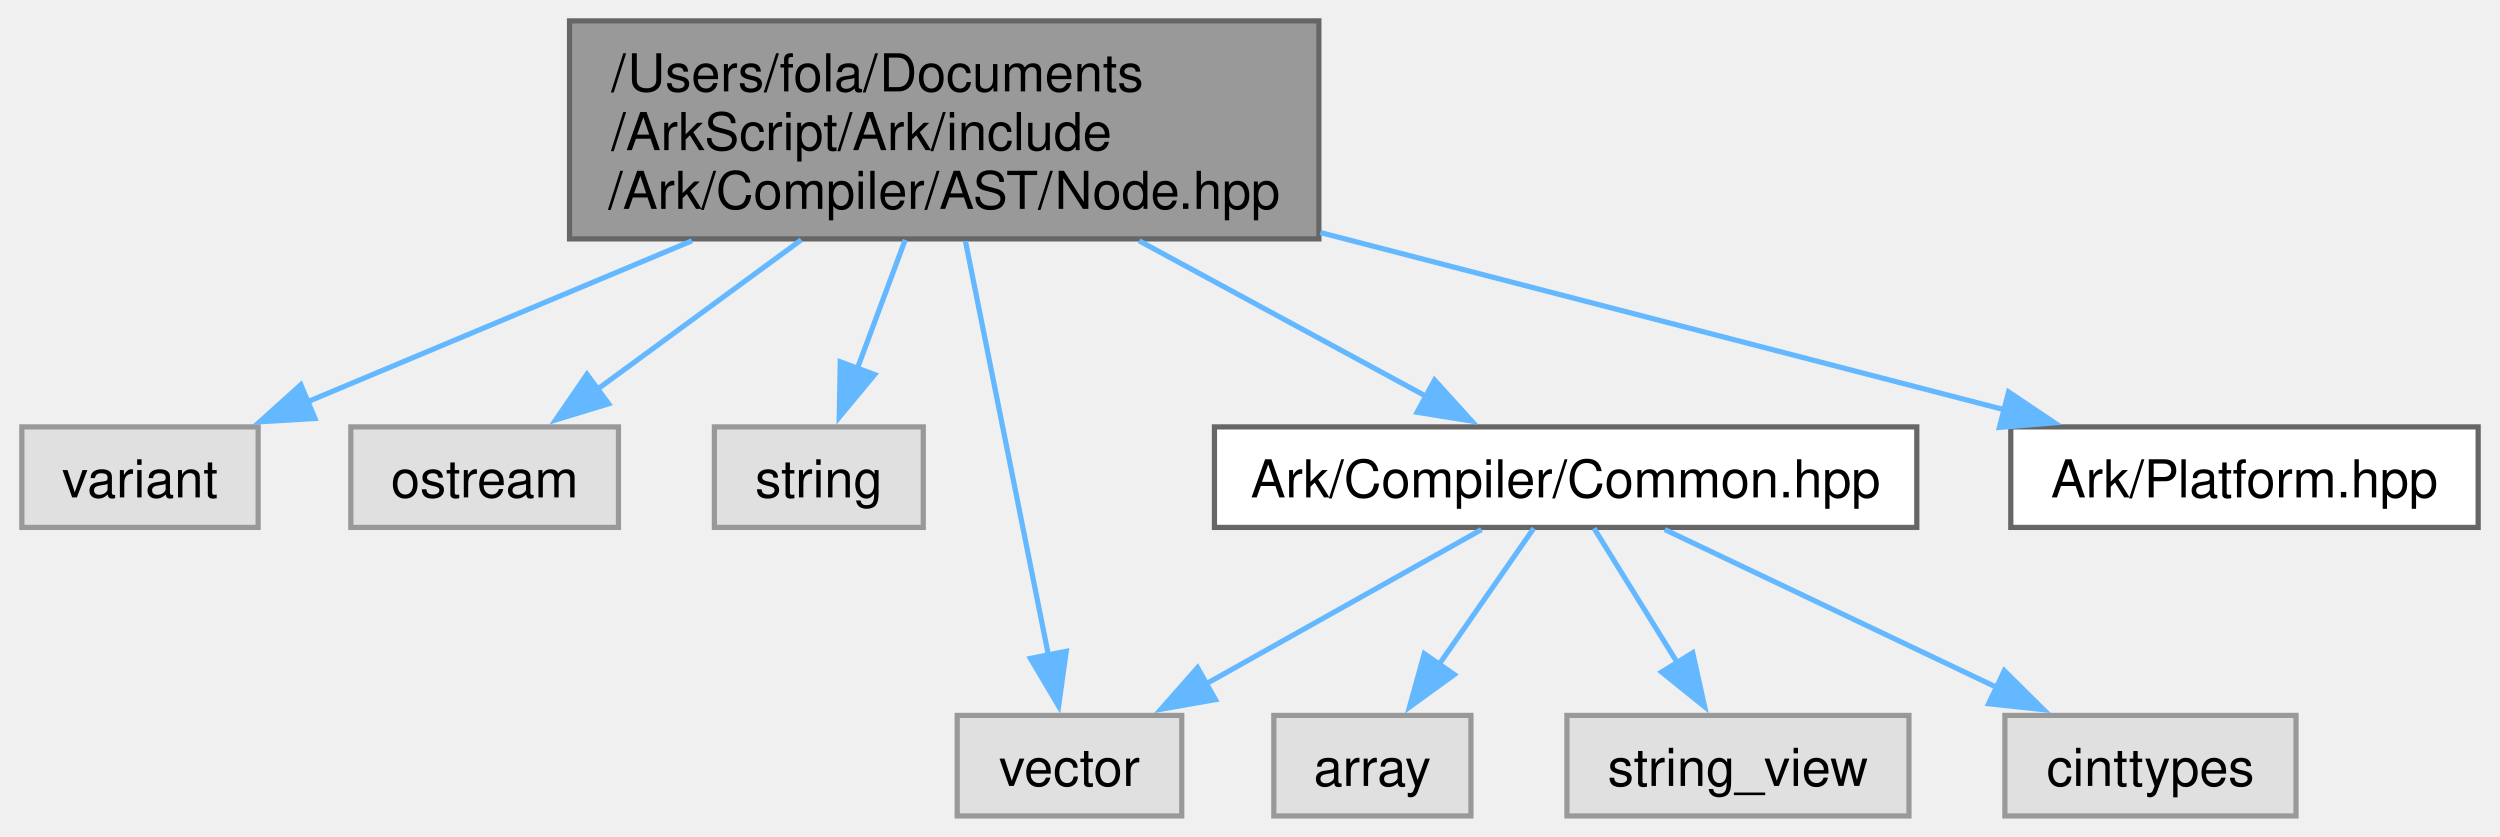
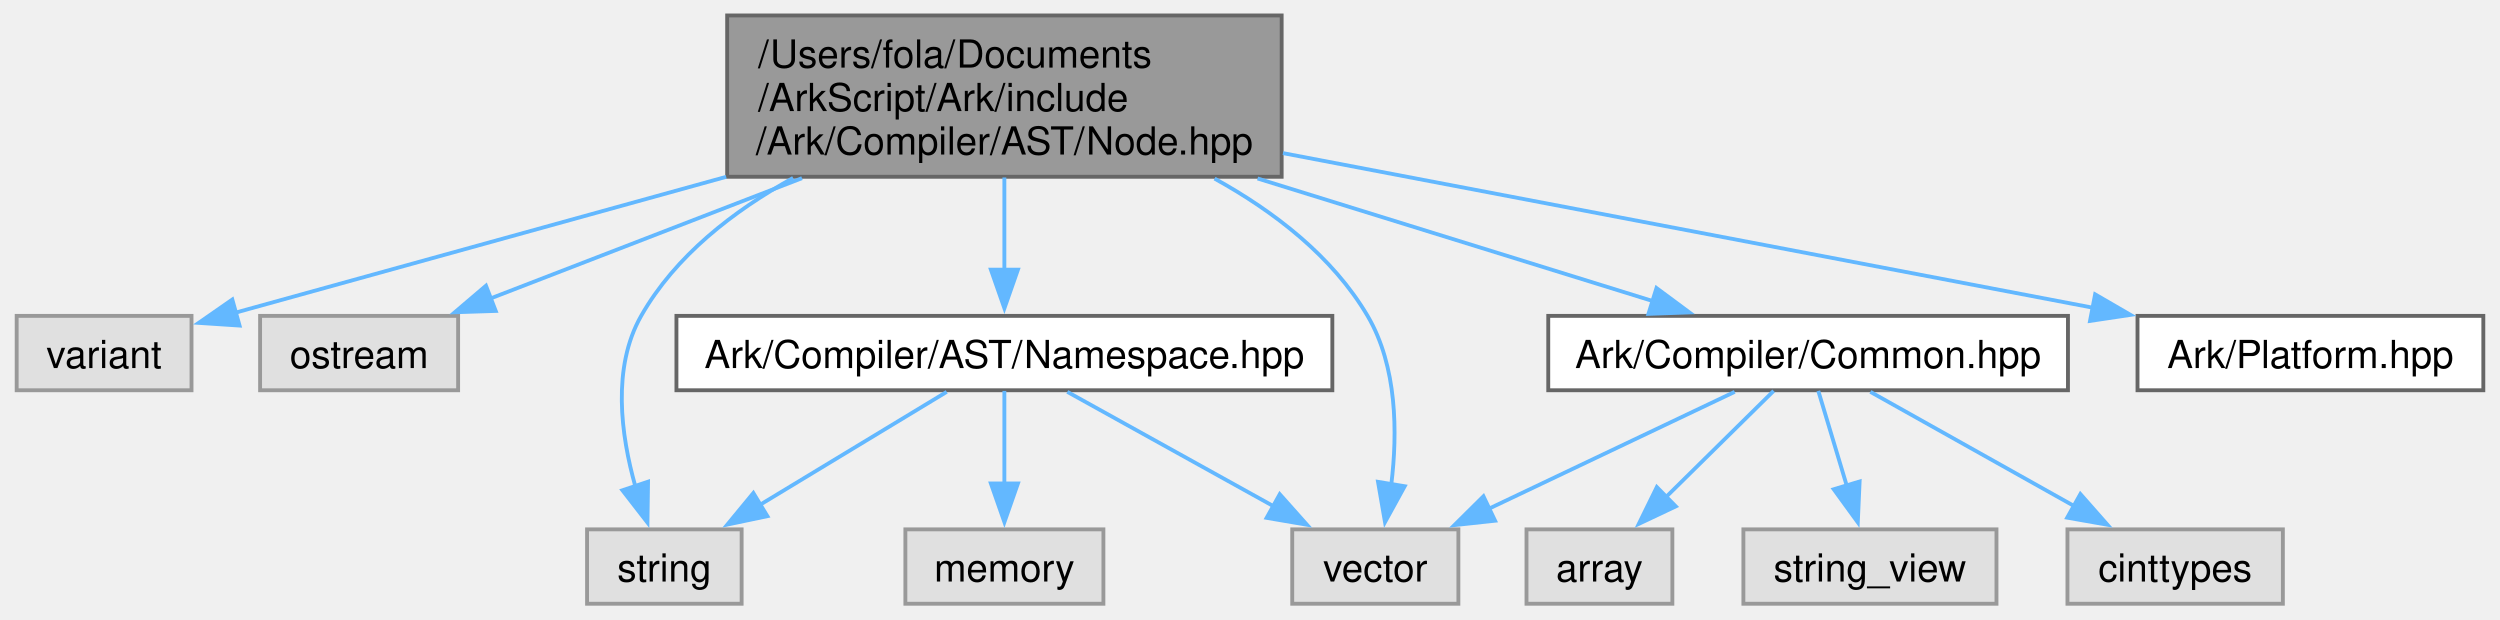
- <svg xmlns="http://www.w3.org/2000/svg" xmlns:xlink="http://www.w3.org/1999/xlink" width="478pt" height="160pt" viewBox="0.00 0.00 478.38 160.25">
+ <svg xmlns="http://www.w3.org/2000/svg" xmlns:xlink="http://www.w3.org/1999/xlink" width="646pt" height="160pt" viewBox="0.00 0.00 646.38 160.25">
  <g id="graph0" class="graph" transform="scale(1 1) rotate(0) translate(4 156.25)">
    <g id="Node000001" class="node">
      <g id="a_Node000001">
        <a xlink:title="AST node used by the parser, optimizer and compiler.">
-           <polygon fill="#999999" stroke="#666666" points="248.38,-152.25 104.88,-152.25 104.88,-110.5 248.38,-110.5 248.38,-152.25" />
-           <text text-anchor="start" x="112.88" y="-138.75" font-family="Helvetica,sans-Serif" font-size="10.00">/Users/fola/Documents</text>
-           <text text-anchor="start" x="112.88" y="-127.5" font-family="Helvetica,sans-Serif" font-size="10.00">/ArkScript/Ark/include</text>
-           <text text-anchor="middle" x="176.62" y="-116.25" font-family="Helvetica,sans-Serif" font-size="10.00">/Ark/Compiler/AST/Node.hpp</text>
+           <polygon fill="#999999" stroke="#666666" points="327.38,-152.25 183.88,-152.25 183.88,-110.5 327.38,-110.5 327.38,-152.25" />
+           <text text-anchor="start" x="191.88" y="-138.75" font-family="Helvetica,sans-Serif" font-size="10.00">/Users/fola/Documents</text>
+           <text text-anchor="start" x="191.88" y="-127.5" font-family="Helvetica,sans-Serif" font-size="10.00">/ArkScript/Ark/include</text>
+           <text text-anchor="middle" x="255.62" y="-116.25" font-family="Helvetica,sans-Serif" font-size="10.00">/Ark/Compiler/AST/Node.hpp</text>
        </a>
      </g>
    </g>
    <g id="Node000002" class="node">
      <g id="a_Node000002">
        <a xlink:title=" ">
          <polygon fill="#e0e0e0" stroke="#999999" points="45.25,-74.5 0,-74.5 0,-55.25 45.25,-55.25 45.25,-74.5" />
          <text text-anchor="middle" x="22.62" y="-61" font-family="Helvetica,sans-Serif" font-size="10.00">variant</text>
        </a>
      </g>
    </g>
    <g id="edge1_Node000001_Node000002" class="edge">
      <g id="a_edge1_Node000001_Node000002">
        <a xlink:title=" ">
-           <path fill="none" stroke="#63b8ff" d="M128.32,-110.14C104.28,-100.08 75.89,-88.19 54.59,-79.26" />
-           <polygon fill="#63b8ff" stroke="#63b8ff" points="56.13,-76.11 45.56,-75.48 53.43,-82.57 56.13,-76.11" />
+           <path fill="none" stroke="#63b8ff" d="M183.63,-110.49C147.85,-100.6 103.68,-88.38 56.68,-75.35" />
+           <polygon fill="#63b8ff" stroke="#63b8ff" points="57.68,-71.99 47.11,-72.69 55.81,-78.73 57.68,-71.99" />
        </a>
      </g>
    </g>
    <g id="Node000003" class="node">
      <g id="a_Node000003">
        <a xlink:title=" ">
          <polygon fill="#e0e0e0" stroke="#999999" points="114.25,-74.5 63,-74.5 63,-55.25 114.25,-55.25 114.25,-74.5" />
          <text text-anchor="middle" x="88.62" y="-61" font-family="Helvetica,sans-Serif" font-size="10.00">ostream</text>
        </a>
      </g>
    </g>
    <g id="edge2_Node000001_Node000003" class="edge">
      <g id="a_edge2_Node000001_Node000003">
        <a xlink:title=" ">
-           <path fill="none" stroke="#63b8ff" d="M149.26,-110.32C136.65,-101.08 121.9,-90.26 110.1,-81.62" />
-           <polygon fill="#63b8ff" stroke="#63b8ff" points="112.36,-78.93 102.22,-75.84 108.22,-84.57 112.36,-78.93" />
+           <path fill="none" stroke="#63b8ff" d="M203.24,-110.14C176.94,-99.98 145.82,-87.97 122.66,-79.02" />
+           <polygon fill="#63b8ff" stroke="#63b8ff" points="123.98,-75.78 113.39,-75.44 121.46,-82.31 123.98,-75.78" />
        </a>
      </g>
    </g>
    <g id="Node000004" class="node">
      <g id="a_Node000004">
        <a xlink:title=" ">
-           <polygon fill="#e0e0e0" stroke="#999999" points="172.62,-74.5 132.62,-74.5 132.62,-55.25 172.62,-55.25 172.62,-74.5" />
-           <text text-anchor="middle" x="152.62" y="-61" font-family="Helvetica,sans-Serif" font-size="10.00">string</text>
+           <polygon fill="#e0e0e0" stroke="#999999" points="187.62,-19.25 147.62,-19.25 147.62,0 187.62,0 187.62,-19.25" />
+           <text text-anchor="middle" x="167.62" y="-5.75" font-family="Helvetica,sans-Serif" font-size="10.00">string</text>
        </a>
      </g>
    </g>
    <g id="edge3_Node000001_Node000004" class="edge">
      <g id="a_edge3_Node000001_Node000004">
        <a xlink:title=" ">
-           <path fill="none" stroke="#63b8ff" d="M169.16,-110.32C166.24,-102.46 162.89,-93.47 159.98,-85.64" />
-           <polygon fill="#63b8ff" stroke="#63b8ff" points="163.3,-84.52 156.53,-76.36 156.73,-86.96 163.3,-84.52" />
+           <path fill="none" stroke="#63b8ff" d="M200.94,-110.2C185.47,-101.66 170.45,-90.01 161.62,-74.5 154.03,-61.16 156.36,-43.67 160.12,-30.37" />
+           <polygon fill="#63b8ff" stroke="#63b8ff" points="163.4,-31.59 163.25,-21 156.76,-29.37 163.4,-31.59" />
        </a>
      </g>
    </g>
    <g id="Node000005" class="node">
      <g id="a_Node000005">
        <a xlink:title=" ">
-           <polygon fill="#e0e0e0" stroke="#999999" points="222.12,-19.25 179.12,-19.25 179.12,0 222.12,0 222.12,-19.25" />
-           <text text-anchor="middle" x="200.62" y="-5.75" font-family="Helvetica,sans-Serif" font-size="10.00">vector</text>
+           <polygon fill="#e0e0e0" stroke="#999999" points="373.12,-19.25 330.12,-19.25 330.12,0 373.12,0 373.12,-19.25" />
+           <text text-anchor="middle" x="351.62" y="-5.75" font-family="Helvetica,sans-Serif" font-size="10.00">vector</text>
        </a>
      </g>
    </g>
    <g id="edge4_Node000001_Node000005" class="edge">
      <g id="a_edge4_Node000001_Node000005">
        <a xlink:title=" ">
-           <path fill="none" stroke="#63b8ff" d="M180.7,-110.06C185.12,-87.97 192.16,-52.88 196.58,-30.83" />
-           <polygon fill="#63b8ff" stroke="#63b8ff" points="200,-31.53 198.54,-21.04 193.14,-30.16 200,-31.53" />
+           <path fill="none" stroke="#63b8ff" d="M310.02,-110.03C325.48,-101.49 340.56,-89.87 349.62,-74.5 357.31,-61.46 357.38,-44.19 355.76,-30.89" />
+           <polygon fill="#63b8ff" stroke="#63b8ff" points="359.23,-30.41 354.13,-21.12 352.32,-31.55 359.23,-30.41" />
        </a>
      </g>
    </g>
    <g id="Node000006" class="node">
      <g id="a_Node000006">
-         <a xlink:href="../../d8/ddd/Common_8hpp.html" target="_top" xlink:title="Common code for the compiler.">
-           <polygon fill="white" stroke="#666666" points="362.88,-74.5 228.38,-74.5 228.38,-55.25 362.88,-55.25 362.88,-74.5" />
-           <text text-anchor="middle" x="295.62" y="-61" font-family="Helvetica,sans-Serif" font-size="10.00">Ark/Compiler/Common.hpp</text>
+         <a xlink:href="../../da/d33/Namespace_8hpp.html" target="_top" xlink:title=" ">
+           <polygon fill="white" stroke="#666666" points="340.5,-74.5 170.75,-74.5 170.75,-55.25 340.5,-55.25 340.5,-74.5" />
+           <text text-anchor="middle" x="255.62" y="-61" font-family="Helvetica,sans-Serif" font-size="10.00">Ark/Compiler/AST/Namespace.hpp</text>
        </a>
      </g>
    </g>
    <g id="edge5_Node000001_Node000006" class="edge">
      <g id="a_edge5_Node000001_Node000006">
        <a xlink:title=" ">
-           <path fill="none" stroke="#63b8ff" d="M213.95,-110.14C231.84,-100.45 252.86,-89.06 269.09,-80.26" />
-           <polygon fill="#63b8ff" stroke="#63b8ff" points="270.53,-83.46 277.65,-75.62 267.19,-77.3 270.53,-83.46" />
+           <path fill="none" stroke="#63b8ff" d="M255.62,-110.32C255.62,-102.65 255.62,-93.89 255.62,-86.2" />
+           <polygon fill="#63b8ff" stroke="#63b8ff" points="259.13,-86.46 255.63,-76.46 252.13,-86.46 259.13,-86.46" />
+         </a>
+       </g>
+     </g>
+     <g id="Node000008" class="node">
+       <g id="a_Node000008">
+         <a xlink:href="../../d8/ddd/Common_8hpp.html" target="_top" xlink:title="Common code for the compiler.">
+           <polygon fill="white" stroke="#666666" points="530.88,-74.5 396.38,-74.5 396.38,-55.25 530.88,-55.25 530.88,-74.5" />
+           <text text-anchor="middle" x="463.62" y="-61" font-family="Helvetica,sans-Serif" font-size="10.00">Ark/Compiler/Common.hpp</text>
+         </a>
+       </g>
+     </g>
+     <g id="edge9_Node000001_Node000008" class="edge">
+       <g id="a_edge9_Node000001_Node000008">
+         <a xlink:title=" ">
+           <path fill="none" stroke="#63b8ff" d="M321.15,-110.06C354.69,-99.66 394.43,-87.33 423.41,-78.34" />
+           <polygon fill="#63b8ff" stroke="#63b8ff" points="424.39,-81.71 432.9,-75.4 422.31,-75.02 424.39,-81.71" />
+         </a>
+       </g>
+     </g>
+     <g id="Node000012" class="node">
+       <g id="a_Node000012">
+         <a xlink:href="../../d5/d40/Platform_8hpp.html" target="_top" xlink:title="ArkScript configuration macros.">
+           <polygon fill="white" stroke="#666666" points="638.38,-74.5 548.88,-74.5 548.88,-55.25 638.38,-55.25 638.38,-74.5" />
+           <text text-anchor="middle" x="593.62" y="-61" font-family="Helvetica,sans-Serif" font-size="10.00">Ark/Platform.hpp</text>
+         </a>
+       </g>
+     </g>
+     <g id="edge14_Node000001_Node000012" class="edge">
+       <g id="a_edge14_Node000001_Node000012">
+         <a xlink:title=" ">
+           <path fill="none" stroke="#63b8ff" d="M327.72,-116.62C390.43,-104.65 480.02,-87.55 537.51,-76.58" />
+           <polygon fill="#63b8ff" stroke="#63b8ff" points="537.91,-80.07 547.07,-74.76 536.59,-73.19 537.91,-80.07" />
+         </a>
+       </g>
+     </g>
+     <g id="edge6_Node000006_Node000004" class="edge">
+       <g id="a_edge6_Node000006_Node000004">
+         <a xlink:title=" ">
+           <path fill="none" stroke="#63b8ff" d="M240.7,-54.84C227.42,-46.81 207.76,-34.91 192.17,-25.48" />
+           <polygon fill="#63b8ff" stroke="#63b8ff" points="194.29,-22.67 183.92,-20.49 190.66,-28.66 194.29,-22.67" />
+         </a>
+       </g>
+     </g>
+     <g id="edge7_Node000006_Node000005" class="edge">
+       <g id="a_edge7_Node000006_Node000005">
+         <a xlink:title=" ">
+           <path fill="none" stroke="#63b8ff" d="M271.91,-54.84C286.53,-46.73 308.25,-34.68 325.33,-25.21" />
+           <polygon fill="#63b8ff" stroke="#63b8ff" points="326.89,-28.35 333.94,-20.44 323.49,-22.23 326.89,-28.35" />
+         </a>
+       </g>
+     </g>
+     <g id="Node000007" class="node">
+       <g id="a_Node000007">
+         <a xlink:title=" ">
+           <polygon fill="#e0e0e0" stroke="#999999" points="281.25,-19.25 230,-19.25 230,0 281.25,0 281.25,-19.25" />
+           <text text-anchor="middle" x="255.62" y="-5.75" font-family="Helvetica,sans-Serif" font-size="10.00">memory</text>
+         </a>
+       </g>
+     </g>
+     <g id="edge8_Node000006_Node000007" class="edge">
+       <g id="a_edge8_Node000006_Node000007">
+         <a xlink:title=" ">
+           <path fill="none" stroke="#63b8ff" d="M255.62,-55.08C255.62,-48.57 255.62,-39.42 255.62,-31.12" />
+           <polygon fill="#63b8ff" stroke="#63b8ff" points="259.13,-31.12 255.63,-21.12 252.13,-31.12 259.13,-31.12" />
+         </a>
+       </g>
+     </g>
+     <g id="edge12_Node000008_Node000005" class="edge">
+       <g id="a_edge12_Node000008_Node000005">
+         <a xlink:title=" ">
+           <path fill="none" stroke="#63b8ff" d="M444.63,-54.84C427.17,-46.54 401.03,-34.11 380.9,-24.54" />
+           <polygon fill="#63b8ff" stroke="#63b8ff" points="382.62,-21.49 372.08,-20.35 379.61,-27.81 382.62,-21.49" />
+         </a>
+       </g>
+     </g>
+     <g id="Node000009" class="node">
+       <g id="a_Node000009">
+         <a xlink:title=" ">
+           <polygon fill="#e0e0e0" stroke="#999999" points="428.5,-19.25 390.75,-19.25 390.75,0 428.5,0 428.5,-19.25" />
+           <text text-anchor="middle" x="409.62" y="-5.75" font-family="Helvetica,sans-Serif" font-size="10.00">array</text>
+         </a>
+       </g>
+     </g>
+     <g id="edge10_Node000008_Node000009" class="edge">
+       <g id="a_edge10_Node000008_Node000009">
+         <a xlink:title=" ">
+           <path fill="none" stroke="#63b8ff" d="M454.71,-55.08C447.17,-47.65 436.16,-36.79 426.9,-27.66" />
+           <polygon fill="#63b8ff" stroke="#63b8ff" points="429.39,-25.2 419.81,-20.67 424.48,-30.19 429.39,-25.2" />
        </a>
      </g>
    </g>
    <g id="Node000010" class="node">
      <g id="a_Node000010">
-         <a xlink:href="../../d5/d40/Platform_8hpp.html" target="_top" xlink:title="ArkScript configuration macros.">
-           <polygon fill="white" stroke="#666666" points="470.38,-74.5 380.88,-74.5 380.88,-55.25 470.38,-55.25 470.38,-74.5" />
-           <text text-anchor="middle" x="425.62" y="-61" font-family="Helvetica,sans-Serif" font-size="10.00">Ark/Platform.hpp</text>
-         </a>
-       </g>
-     </g>
-     <g id="edge10_Node000001_Node000010" class="edge">
-       <g id="a_edge10_Node000001_Node000010">
-         <a xlink:title=" ">
-           <path fill="none" stroke="#63b8ff" d="M248.65,-111.72C290.95,-100.76 343.15,-87.24 379.86,-77.73" />
-           <polygon fill="#63b8ff" stroke="#63b8ff" points="380.46,-81.19 389.26,-75.29 378.7,-74.41 380.46,-81.19" />
-         </a>
-       </g>
-     </g>
-     <g id="edge8_Node000006_Node000005" class="edge">
-       <g id="a_edge8_Node000006_Node000005">
-         <a xlink:title=" ">
-           <path fill="none" stroke="#63b8ff" d="M279.51,-54.84C265.04,-46.73 243.55,-34.68 226.64,-25.21" />
-           <polygon fill="#63b8ff" stroke="#63b8ff" points="228.57,-22.28 218.14,-20.44 225.15,-28.39 228.57,-22.28" />
-         </a>
-       </g>
-     </g>
-     <g id="Node000007" class="node">
-       <g id="a_Node000007">
-         <a xlink:title=" ">
-           <polygon fill="#e0e0e0" stroke="#999999" points="277.5,-19.25 239.75,-19.25 239.75,0 277.5,0 277.5,-19.25" />
-           <text text-anchor="middle" x="258.62" y="-5.75" font-family="Helvetica,sans-Serif" font-size="10.00">array</text>
-         </a>
-       </g>
-     </g>
-     <g id="edge6_Node000006_Node000007" class="edge">
-       <g id="a_edge6_Node000006_Node000007">
-         <a xlink:title=" ">
-           <path fill="none" stroke="#63b8ff" d="M289.52,-55.08C284.56,-47.96 277.42,-37.68 271.25,-28.8" />
-           <polygon fill="#63b8ff" stroke="#63b8ff" points="274.31,-27.07 265.73,-20.85 268.56,-31.06 274.31,-27.07" />
-         </a>
-       </g>
-     </g>
-     <g id="Node000008" class="node">
-       <g id="a_Node000008">
-         <a xlink:title=" ">
-           <polygon fill="#e0e0e0" stroke="#999999" points="361.38,-19.25 295.88,-19.25 295.88,0 361.38,0 361.38,-19.25" />
-           <text text-anchor="middle" x="328.62" y="-5.75" font-family="Helvetica,sans-Serif" font-size="10.00">string_view</text>
-         </a>
-       </g>
-     </g>
-     <g id="edge7_Node000006_Node000008" class="edge">
-       <g id="a_edge7_Node000006_Node000008">
-         <a xlink:title=" ">
-           <path fill="none" stroke="#63b8ff" d="M301.07,-55.08C305.4,-48.11 311.59,-38.12 317.01,-29.37" />
-           <polygon fill="#63b8ff" stroke="#63b8ff" points="319.97,-31.24 322.26,-20.9 314.02,-27.55 319.97,-31.24" />
-         </a>
-       </g>
-     </g>
-     <g id="Node000009" class="node">
-       <g id="a_Node000009">
-         <a xlink:title=" ">
-           <polygon fill="#e0e0e0" stroke="#999999" points="435.5,-19.25 379.75,-19.25 379.75,0 435.5,0 435.5,-19.25" />
-           <text text-anchor="middle" x="407.62" y="-5.75" font-family="Helvetica,sans-Serif" font-size="10.00">cinttypes</text>
-         </a>
-       </g>
-     </g>
-     <g id="edge9_Node000006_Node000009" class="edge">
-       <g id="a_edge9_Node000006_Node000009">
-         <a xlink:title=" ">
-           <path fill="none" stroke="#63b8ff" d="M314.62,-54.84C332.08,-46.54 358.22,-34.11 378.35,-24.54" />
-           <polygon fill="#63b8ff" stroke="#63b8ff" points="379.64,-27.81 387.17,-20.35 376.63,-21.49 379.64,-27.81" />
+         <a xlink:title=" ">
+           <polygon fill="#e0e0e0" stroke="#999999" points="512.38,-19.25 446.88,-19.25 446.88,0 512.38,0 512.38,-19.25" />
+           <text text-anchor="middle" x="479.62" y="-5.75" font-family="Helvetica,sans-Serif" font-size="10.00">string_view</text>
+         </a>
+       </g>
+     </g>
+     <g id="edge11_Node000008_Node000010" class="edge">
+       <g id="a_edge11_Node000008_Node000010">
+         <a xlink:title=" ">
+           <path fill="none" stroke="#63b8ff" d="M466.27,-55.08C468.27,-48.42 471.1,-38.99 473.64,-30.53" />
+           <polygon fill="#63b8ff" stroke="#63b8ff" points="476.96,-31.64 476.49,-21.06 470.26,-29.63 476.96,-31.64" />
+         </a>
+       </g>
+     </g>
+     <g id="Node000011" class="node">
+       <g id="a_Node000011">
+         <a xlink:title=" ">
+           <polygon fill="#e0e0e0" stroke="#999999" points="586.5,-19.25 530.75,-19.25 530.75,0 586.5,0 586.5,-19.25" />
+           <text text-anchor="middle" x="558.62" y="-5.75" font-family="Helvetica,sans-Serif" font-size="10.00">cinttypes</text>
+         </a>
+       </g>
+     </g>
+     <g id="edge13_Node000008_Node000011" class="edge">
+       <g id="a_edge13_Node000008_Node000011">
+         <a xlink:title=" ">
+           <path fill="none" stroke="#63b8ff" d="M479.74,-54.84C494.21,-46.73 515.7,-34.68 532.61,-25.21" />
+           <polygon fill="#63b8ff" stroke="#63b8ff" points="534.1,-28.39 541.11,-20.44 530.68,-22.28 534.1,-28.39" />
        </a>
      </g>
    </g>
  </g>
</svg>
